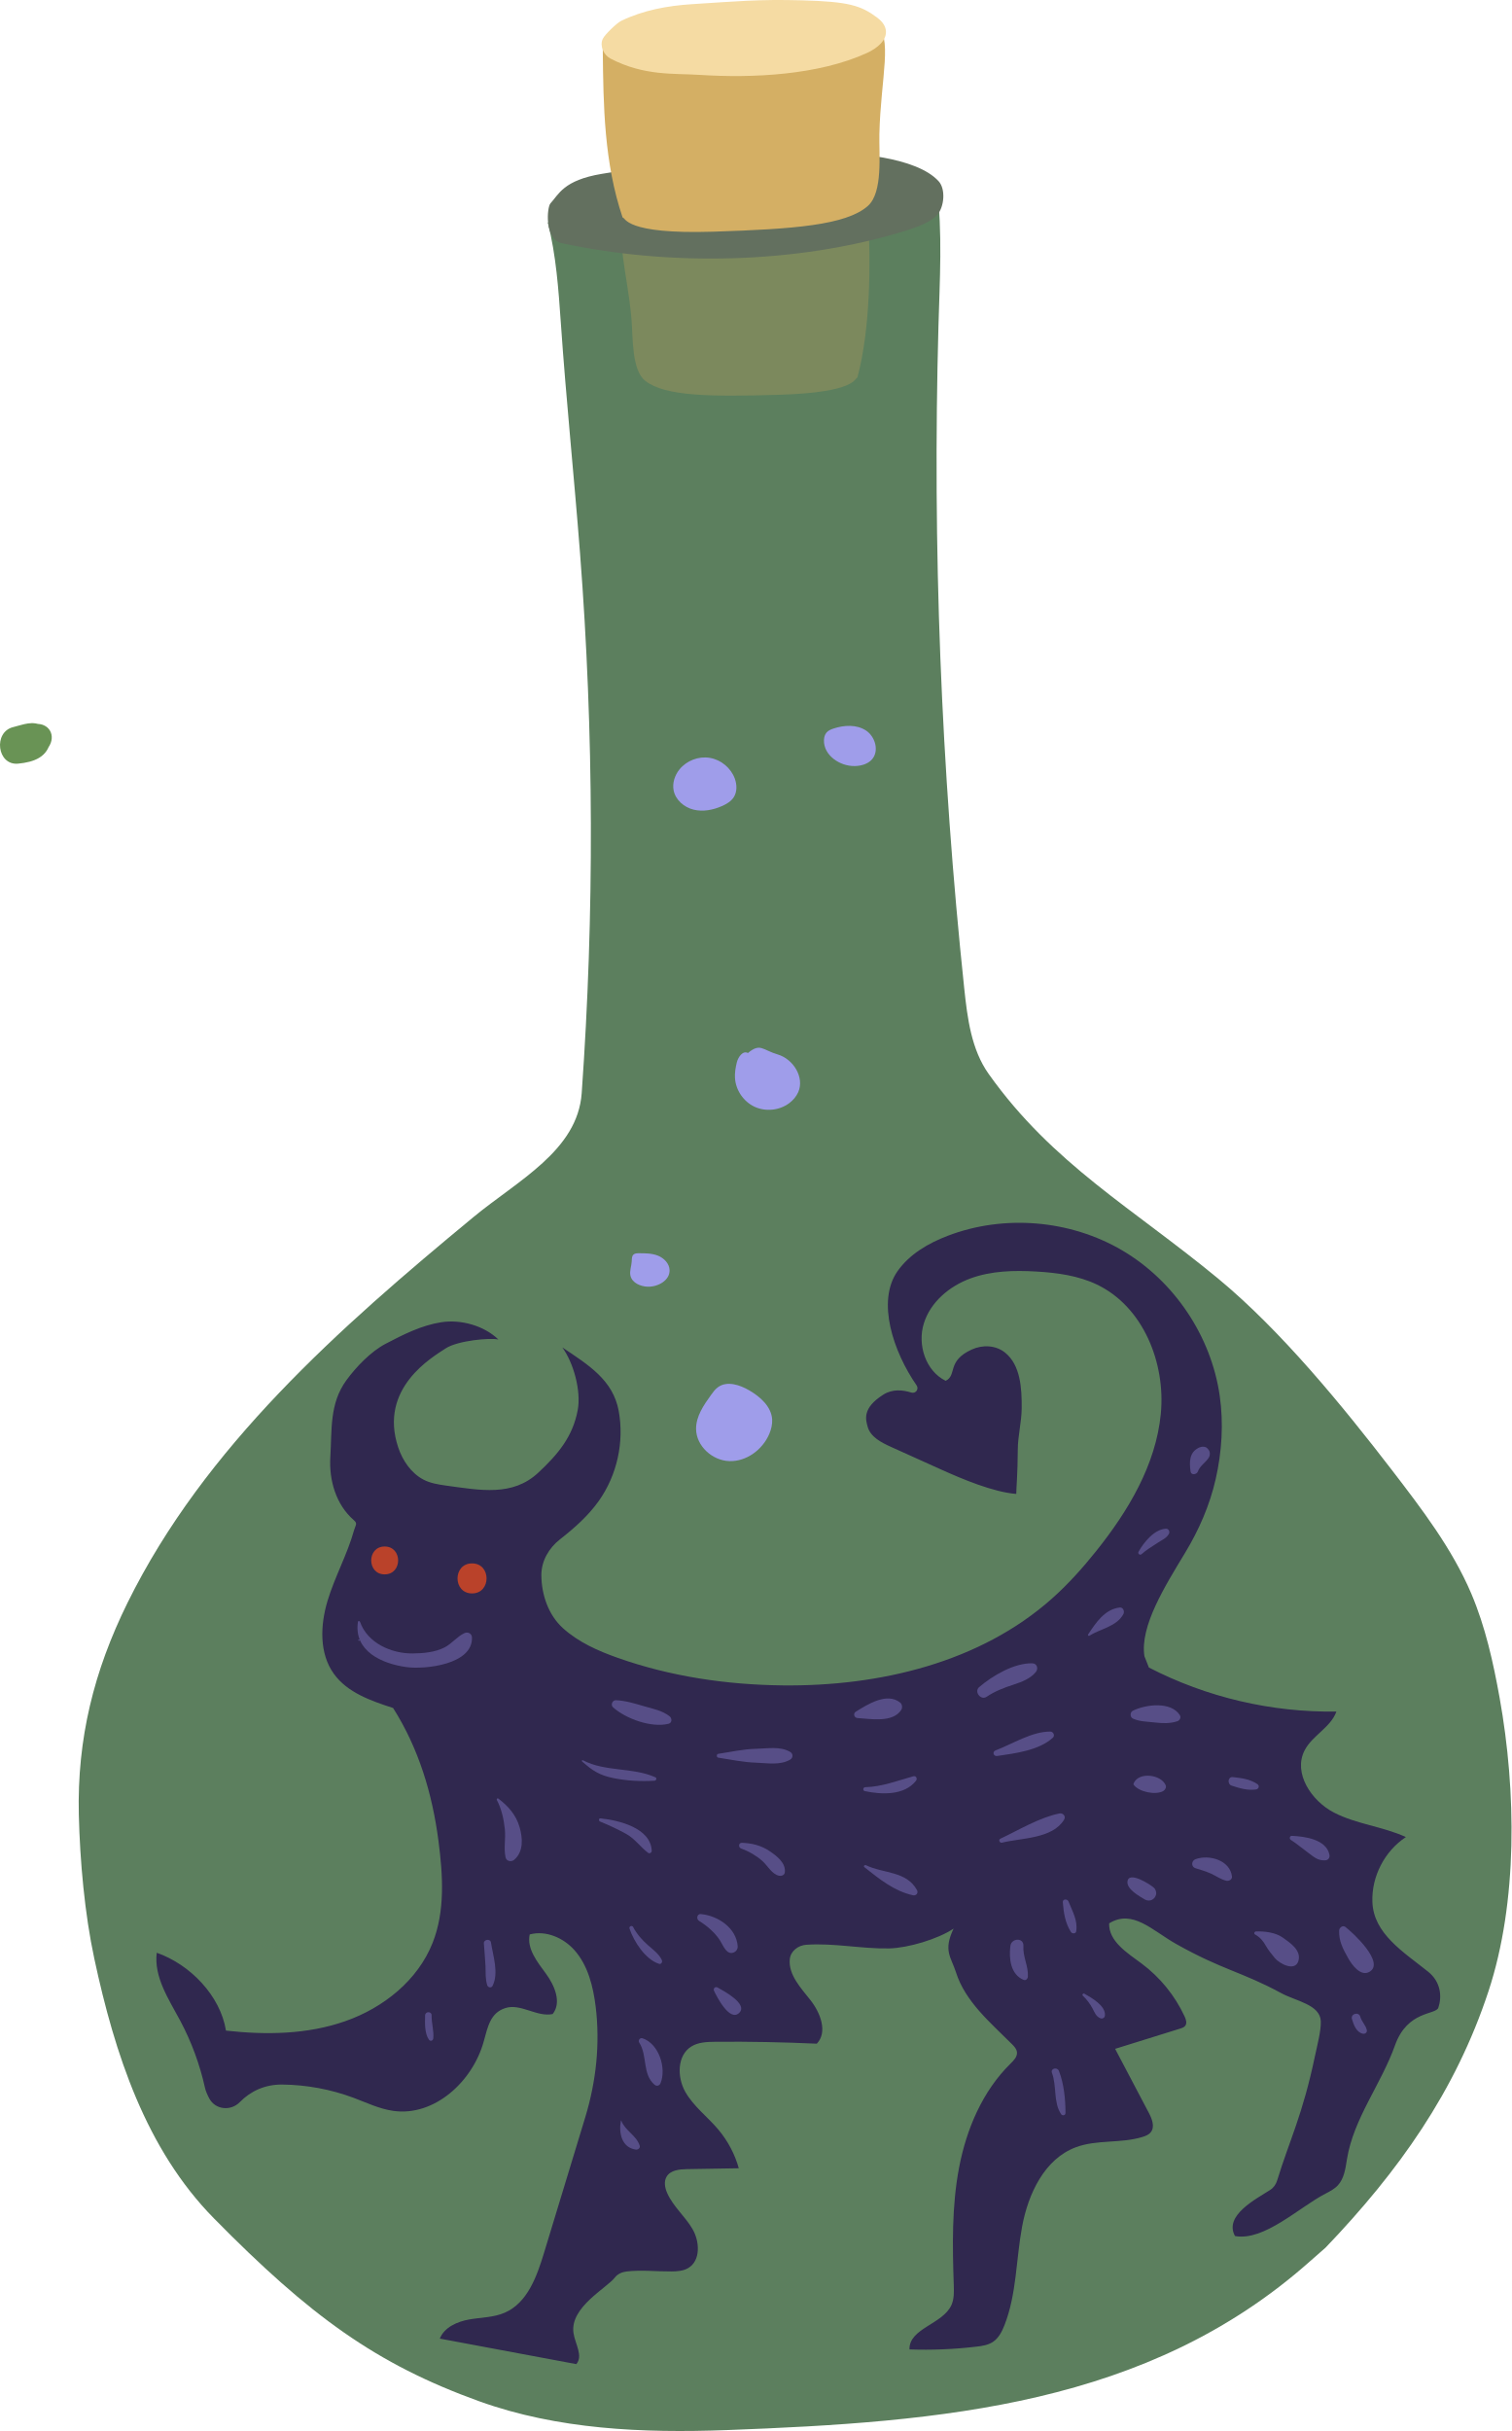
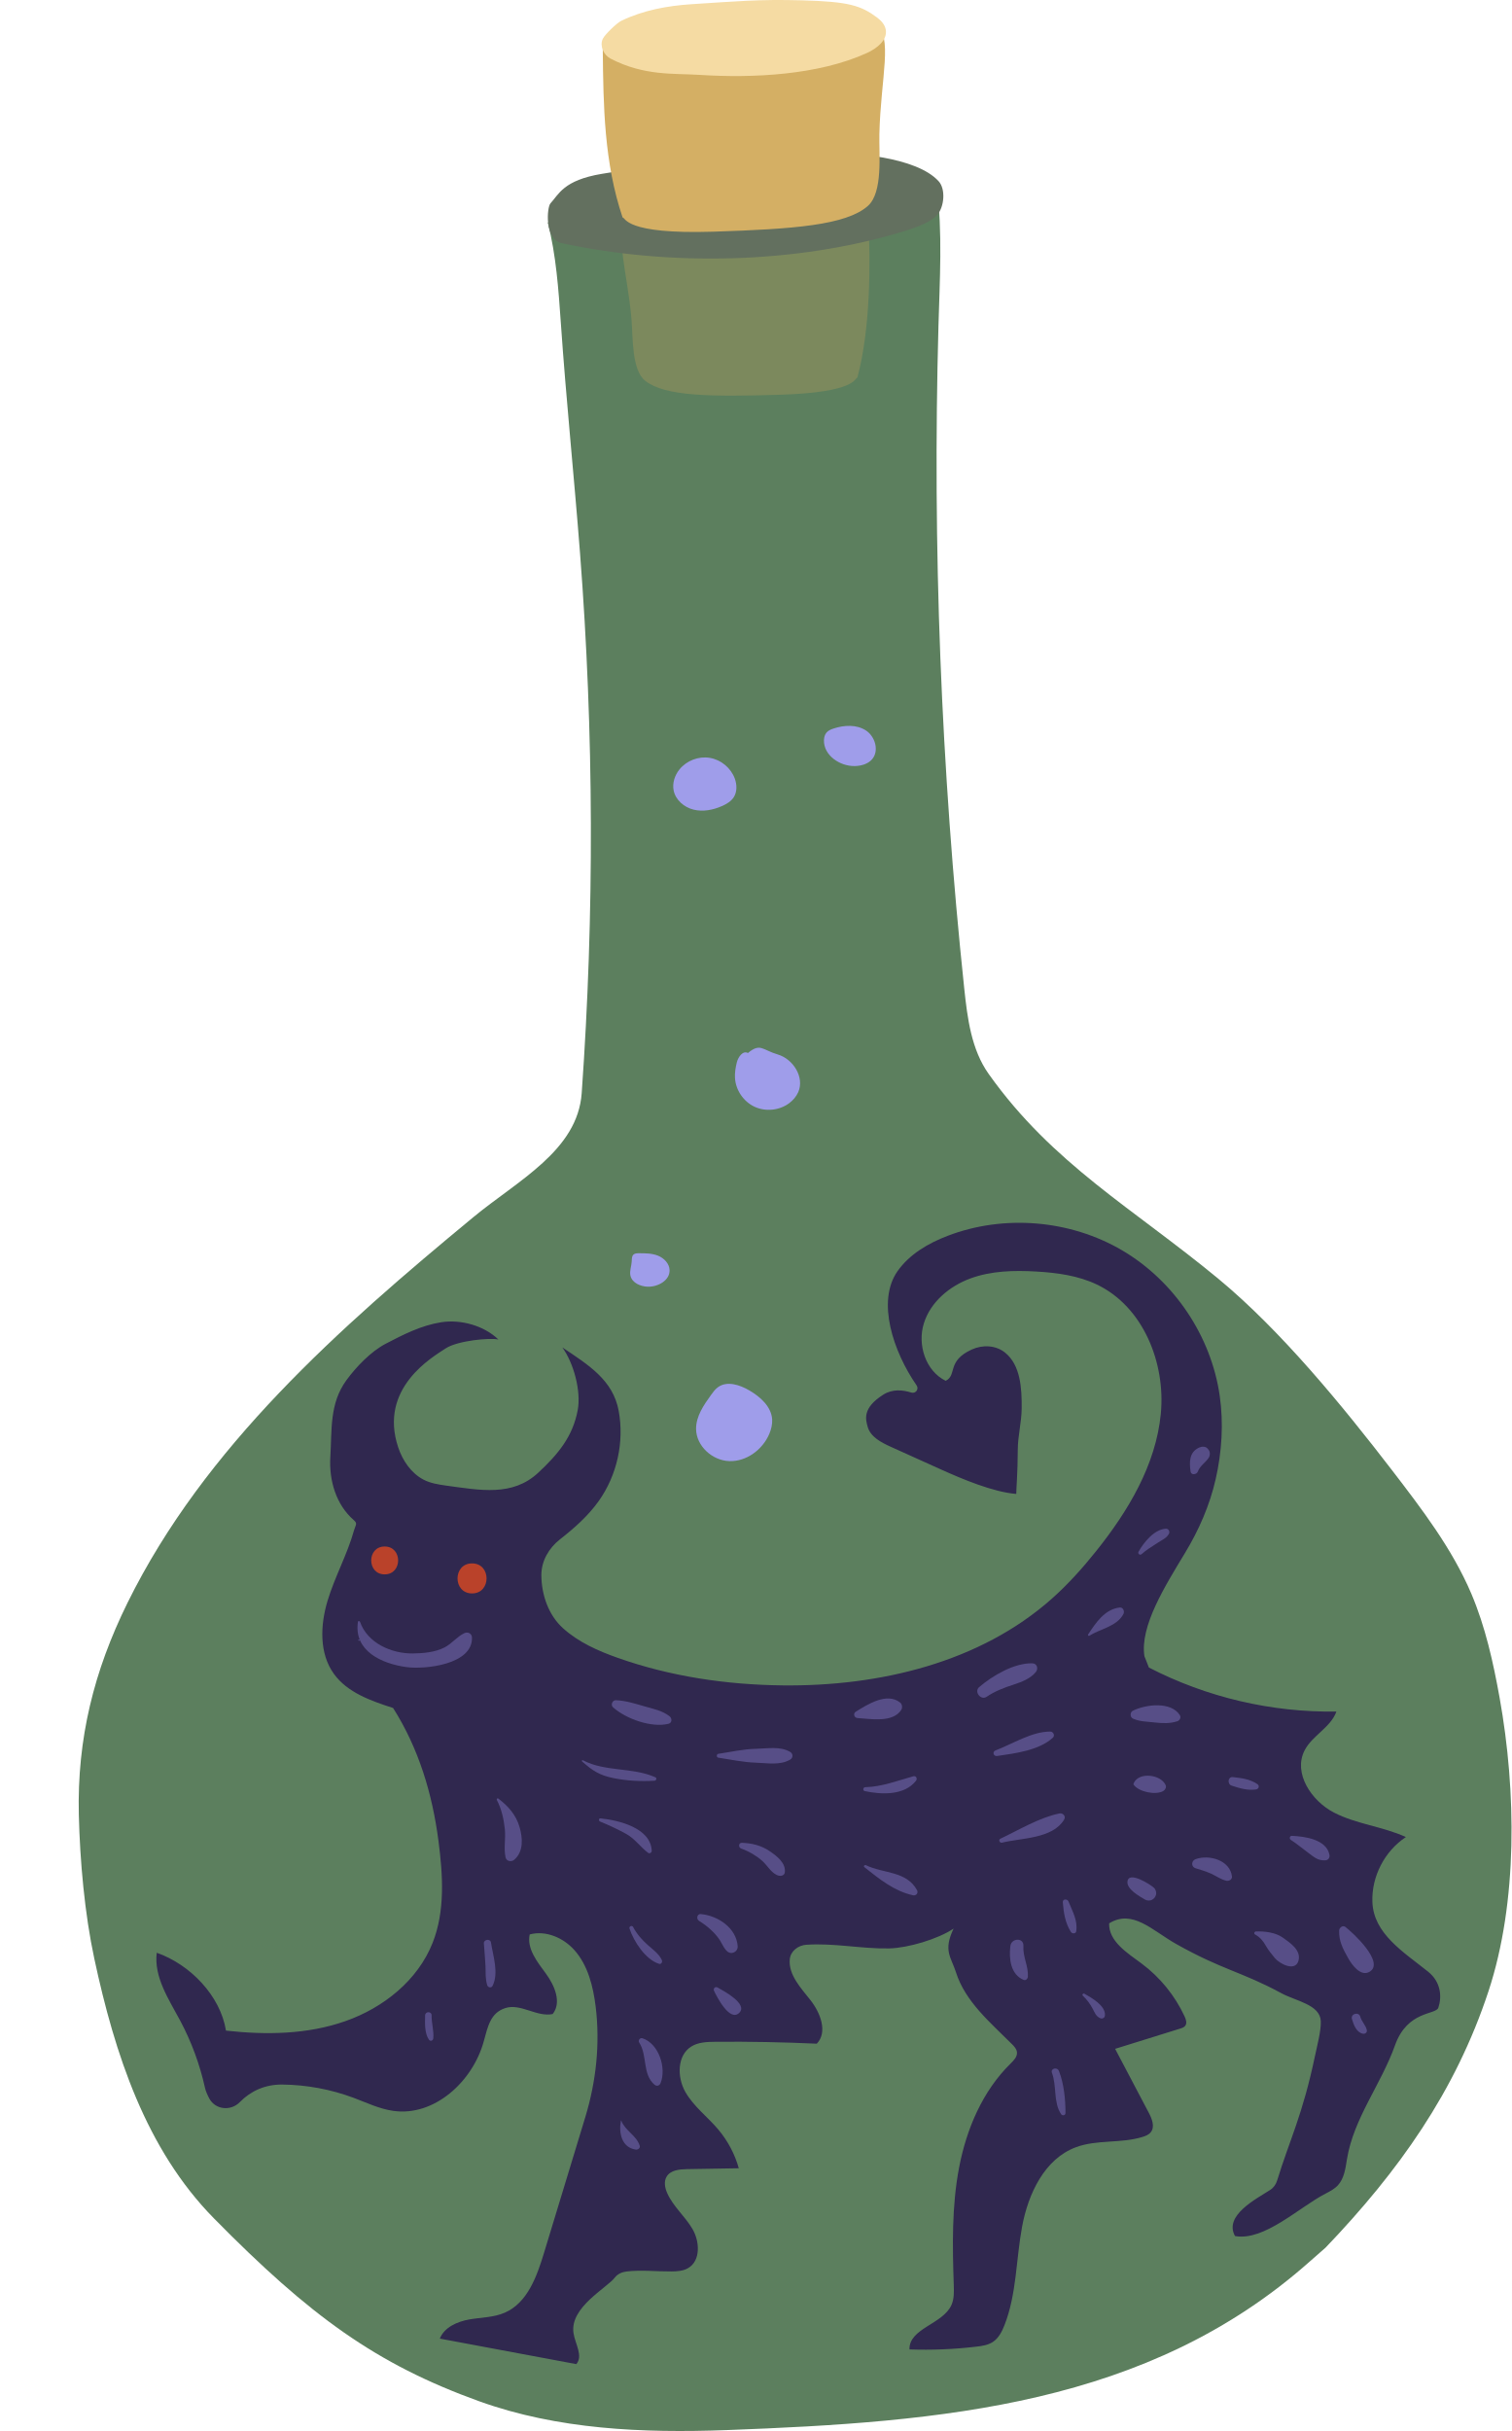
<svg xmlns="http://www.w3.org/2000/svg" id="svg6796" version="1.1" viewBox="0 0 17.991 28.934" height="28.934mm" width="17.991mm">
  <defs id="defs6790" />
  <g id="layer1">
    <g transform="matrix(0.3527778,0,0,-0.3527778,-97.75065,55.28002)" id="g6728">
      <path d="m 321.814,80.869 c 2.465,2.575 4.379,5.264 5.496,8.649 0.994,3.015 0.938,6.77 0.377,9.893 -0.216,1.201 -0.481,2.402 -0.958,3.525 -0.648,1.519 -1.666,2.848 -2.671,4.157 -1.669,2.171 -3.744,4.709 -5.853,6.455 -2.874,2.378 -5.597,3.875 -7.757,6.916 -0.587,0.825 -0.719,1.879 -0.826,2.886 -0.784,7.421 -1.075,14.894 -0.87,22.353 0.04,1.479 0.146,3.206 -0.058,4.671 -3.473,-0.209 -6.946,-0.419 -10.42,-0.628 -0.924,-0.056 -1.883,-0.121 -2.702,-0.555 0.28,-1.106 0.36,-2.25 0.439,-3.387 0.182,-2.635 0.445,-5.141 0.648,-7.773 0.468,-6.059 0.487,-12.153 0.056,-18.213 -0.139,-1.94 -2.16,-2.947 -3.659,-4.186 -4.524,-3.739 -9.067,-7.743 -11.664,-13.006 -1.136,-2.302 -1.705,-4.59 -1.644,-7.157 0.038,-1.554 0.196,-3.335 0.523,-4.854 0.688,-3.207 1.737,-6.426 4.039,-8.763 3.243,-3.292 5.461,-4.91 8.94,-6.165 2.651,-0.956 5.529,-1.079 8.346,-0.975 7.305,0.273 14.218,0.835 19.685,5.689 l 0.533,0.468" style="fill:#5c7f5e;fill-opacity:1;fill-rule:nonzero;stroke:none;stroke-width:0.1" id="path864" />
      <path d="m 315.701,100.822 c -0.156,1.013 0.695,2.366 1.371,3.485 0.468,0.773 0.833,1.607 1.033,2.488 0.209,0.917 0.271,1.877 0.137,2.812 -0.289,2.016 -1.535,3.874 -3.291,4.907 -1.756,1.032 -3.985,1.219 -5.888,0.491 -0.655,-0.251 -1.291,-0.621 -1.693,-1.195 -0.713,-1.018 -0.141,-2.716 0.644,-3.85 0.088,-0.127 -0.031,-0.289 -0.178,-0.243 -0.286,0.09 -0.636,0.127 -0.946,-0.071 -0.716,-0.455 -0.594,-0.837 -0.526,-1.085 0.096,-0.342 0.455,-0.527 0.779,-0.674 0.566,-0.255 1.13,-0.51 1.697,-0.766 0.705,-0.318 1.764,-0.766 2.537,-0.824 10e-4,0.2 0.048,0.69 0.051,1.484 0.002,0.472 0.128,0.935 0.132,1.408 0.006,0.677 -0.04,1.456 -0.56,1.875 -0.314,0.253 -0.758,0.272 -1.124,0.105 -0.855,-0.39 -0.487,-0.864 -0.88,-1.056 -0.677,0.33 -0.962,1.218 -0.737,1.937 0.223,0.719 0.861,1.255 1.567,1.515 0.707,0.261 1.479,0.279 2.231,0.235 0.699,-0.041 1.409,-0.137 2.041,-0.439 1.56,-0.745 2.324,-2.645 2.156,-4.365 -0.168,-1.721 -1.099,-3.276 -2.179,-4.625 -0.454,-0.568 -0.94,-1.112 -1.482,-1.595 -2.433,-2.171 -5.833,-2.974 -9.093,-2.939 -1.893,0.021 -3.79,0.299 -5.574,0.931 -0.663,0.235 -1.322,0.527 -1.844,1 -0.489,0.443 -0.723,1.124 -0.728,1.787 -0.002,0.476 0.251,0.914 0.626,1.208 0.483,0.378 0.955,0.794 1.312,1.298 0.616,0.868 0.863,1.988 0.672,3.035 -0.193,1.046 -1.019,1.551 -1.903,2.144 0.384,-0.527 0.639,-1.474 0.52,-2.114 -0.166,-0.896 -0.666,-1.493 -1.333,-2.114 -0.868,-0.807 -1.946,-0.593 -3.121,-0.432 -0.258,0.036 -0.521,0.079 -0.75,0.199 -0.415,0.218 -0.703,0.64 -0.852,1.085 -0.674,2.009 1.168,3.056 1.601,3.343 0.398,0.263 1.5,0.366 1.778,0.299 -0.481,0.47 -1.271,0.688 -1.935,0.582 -0.664,-0.105 -1.277,-0.415 -1.872,-0.727 -0.495,-0.26 -0.99,-0.776 -1.32,-1.227 -0.578,-0.791 -0.486,-1.676 -0.543,-2.587 -0.049,-0.792 0.192,-1.613 0.791,-2.134 0.138,-0.119 0.061,-0.161 0.01,-0.339 -0.228,-0.821 -0.653,-1.575 -0.897,-2.39 -0.244,-0.815 -0.283,-1.764 0.214,-2.455 0.457,-0.636 1.253,-0.913 1.999,-1.154 0.863,-1.36 1.324,-2.891 1.532,-4.488 0.149,-1.152 0.229,-2.362 -0.2,-3.441 -0.501,-1.263 -1.661,-2.188 -2.943,-2.637 -1.281,-0.45 -2.677,-0.47 -4.027,-0.319 -0.191,1.18 -1.209,2.232 -2.336,2.627 -0.102,-0.818 0.405,-1.568 0.793,-2.294 0.379,-0.711 0.66,-1.474 0.834,-2.261 0.022,-0.1 0.075,-0.23 0.147,-0.364 0.206,-0.381 0.725,-0.431 1.028,-0.121 0.37,0.378 0.854,0.596 1.423,0.593 0.823,-0.007 1.644,-0.159 2.416,-0.447 0.439,-0.164 0.87,-0.374 1.335,-0.44 1.387,-0.201 2.683,0.987 3.056,2.34 0.14,0.507 0.225,0.963 0.725,1.126 0.518,0.171 1.067,-0.312 1.601,-0.2 0.31,0.387 0.069,0.96 -0.224,1.359 -0.293,0.399 -0.654,0.844 -0.55,1.327 0.541,0.145 1.133,-0.11 1.506,-0.527 0.461,-0.515 0.636,-1.237 0.719,-1.905 0.154,-1.252 0.017,-2.523 -0.349,-3.73 -0.466,-1.531 -0.931,-3.063 -1.397,-4.594 -0.24,-0.79 -0.559,-1.674 -1.317,-2.004 -0.376,-0.165 -0.802,-0.16 -1.207,-0.231 -0.404,-0.073 -0.836,-0.263 -0.988,-0.645 1.535,-0.287 3.07,-0.574 4.605,-0.861 0.24,0.278 -0.042,0.686 -0.095,1.051 -0.127,0.869 1.123,1.513 1.4,1.875 0.092,0.118 0.238,0.18 0.387,0.199 0.502,0.06 1.012,-0.003 1.519,0.002 0.194,0.001 0.399,0.015 0.566,0.115 0.423,0.251 0.39,0.896 0.141,1.32 -0.249,0.424 -0.649,0.754 -0.849,1.204 -0.08,0.177 -0.122,0.392 -0.022,0.559 0.131,0.221 0.433,0.249 0.69,0.254 0.582,0.01 1.164,0.02 1.745,0.029 -0.132,0.475 -0.368,0.92 -0.684,1.298 -0.365,0.436 -0.841,0.786 -1.121,1.28 -0.28,0.496 -0.279,1.23 0.204,1.53 0.237,0.148 0.532,0.156 0.812,0.159 1.14,0.01 2.282,-0.012 3.421,-0.064 0.374,0.39 0.123,1.041 -0.211,1.466 -0.328,0.416 -0.747,0.857 -0.701,1.379 0.025,0.277 0.28,0.473 0.557,0.492 0.937,0.065 1.862,-0.141 2.796,-0.123 0.634,0.013 1.649,0.315 2.175,0.669 -0.358,-0.748 -0.086,-0.954 0.081,-1.478 0.313,-0.986 1.156,-1.688 1.886,-2.419 0.08,-0.078 0.162,-0.167 0.171,-0.278 0.014,-0.149 -0.108,-0.273 -0.215,-0.378 -0.948,-0.93 -1.49,-2.211 -1.739,-3.515 -0.248,-1.304 -0.223,-2.643 -0.178,-3.969 0.007,-0.224 0.013,-0.455 -0.077,-0.659 -0.289,-0.655 -1.436,-0.786 -1.418,-1.502 0.752,-0.026 1.507,0.004 2.254,0.093 0.196,0.022 0.398,0.053 0.561,0.16 0.194,0.129 0.306,0.349 0.39,0.564 0.413,1.051 0.389,2.215 0.595,3.326 0.206,1.109 0.756,2.284 1.814,2.678 0.714,0.266 1.522,0.122 2.25,0.348 0.104,0.032 0.213,0.075 0.28,0.162 0.143,0.185 0.038,0.45 -0.071,0.656 -0.378,0.718 -0.756,1.436 -1.134,2.154 0.732,0.228 1.465,0.457 2.197,0.684 0.063,0.02 0.129,0.042 0.168,0.094 0.067,0.088 0.026,0.213 -0.02,0.313 -0.326,0.704 -0.829,1.324 -1.452,1.787 -0.487,0.362 -1.113,0.749 -1.095,1.356 0.793,0.489 1.451,-0.24 2.263,-0.697 1.561,-0.878 2.213,-0.936 3.544,-1.658 0.494,-0.269 1.308,-0.383 1.334,-0.944 0.015,-0.319 -0.13,-0.857 -0.195,-1.171 -0.423,-2.015 -0.858,-2.837 -1.278,-4.206 -0.04,-0.13 -0.12,-0.246 -0.236,-0.319 -0.478,-0.309 -1.569,-0.862 -1.185,-1.555 0.983,-0.179 2.161,0.97 3.05,1.429 0.15,0.077 0.304,0.158 0.42,0.282 0.213,0.231 0.256,0.566 0.306,0.876 0.224,1.388 1.151,2.525 1.622,3.849 0.422,1.183 1.379,1.017 1.463,1.27 0.124,0.373 0.087,0.867 -0.347,1.214 -0.836,0.669 -1.841,1.281 -1.879,2.351 -0.032,0.858 0.413,1.718 1.13,2.19 -0.779,0.358 -1.669,0.434 -2.43,0.828 -0.761,0.396 -1.379,1.329 -0.989,2.093 0.259,0.509 0.884,0.775 1.075,1.314 -2.189,-0.035 -4.383,0.48 -6.327,1.485 l -0.151,0.382" style="fill:#30284f;fill-opacity:1;fill-rule:nonzero;stroke:none;stroke-width:0.1" id="path866" />
      <path d="m 301.882,130.428 c -0.131,0.36 -0.465,0.639 -0.843,0.702 -0.378,0.064 -0.784,-0.091 -1.024,-0.388 -0.161,-0.199 -0.248,-0.463 -0.198,-0.713 0.066,-0.321 0.353,-0.566 0.67,-0.645 0.318,-0.079 0.657,-0.013 0.956,0.118 0.158,0.069 0.314,0.16 0.405,0.305 0.114,0.182 0.106,0.419 0.034,0.621" style="fill:#9f9dea;fill-opacity:1;fill-rule:nonzero;stroke:none;stroke-width:0.1" id="path868" />
      <path d="m 306.513,131.083 c 0.246,0.286 0.104,0.77 -0.211,0.974 -0.317,0.204 -0.733,0.181 -1.09,0.063 -0.088,-0.029 -0.177,-0.066 -0.237,-0.136 -0.06,-0.07 -0.083,-0.164 -0.086,-0.257 -0.016,-0.508 0.537,-0.886 1.045,-0.873 0.213,0.005 0.439,0.068 0.579,0.229" style="fill:#9f9dea;fill-opacity:1;fill-rule:nonzero;stroke:none;stroke-width:0.1" id="path870" />
      <path d="m 302.323,121.172 c -0.167,0.096 -0.331,-0.134 -0.376,-0.322 -0.041,-0.171 -0.071,-0.347 -0.06,-0.521 0.025,-0.411 0.289,-0.797 0.661,-0.97 0.372,-0.173 0.838,-0.125 1.167,0.12 0.131,0.098 0.242,0.226 0.307,0.375 0.217,0.501 -0.17,1.116 -0.694,1.27 -0.523,0.155 -0.584,0.396 -1.005,0.048" style="fill:#9f9dea;fill-opacity:1;fill-rule:nonzero;stroke:none;stroke-width:0.1" id="path872" />
      <path d="m 298.36,113.658 c 0.057,-0.241 0.334,-0.361 0.58,-0.37 0.348,-0.011 0.753,0.214 0.74,0.562 -0.008,0.22 -0.187,0.403 -0.391,0.485 -0.204,0.082 -0.43,0.082 -0.649,0.082 -0.063,0 -0.131,-0.003 -0.178,-0.045 -0.06,-0.054 -0.054,-0.147 -0.059,-0.228 -0.008,-0.163 -0.08,-0.326 -0.043,-0.486" style="fill:#9f9dea;fill-opacity:1;fill-rule:nonzero;stroke:none;stroke-width:0.1" id="path874" />
      <path d="m 303.043,108.318 c 0.066,0.157 0.109,0.328 0.098,0.498 -0.032,0.43 -0.398,0.756 -0.77,0.973 -0.325,0.191 -0.757,0.331 -1.061,0.107 -0.092,-0.067 -0.16,-0.161 -0.227,-0.254 -0.25,-0.346 -0.511,-0.724 -0.509,-1.15 0.003,-0.577 0.547,-1.071 1.123,-1.088 0.576,-0.019 1.119,0.384 1.346,0.914" style="fill:#9f9dea;fill-opacity:1;fill-rule:nonzero;stroke:none;stroke-width:0.1" id="path876" />
      <path d="m 303.395,143.381 c 2.619,0.079 2.526,0.576 2.621,0.576 0.438,1.636 0.453,3.805 0.368,5.436 -0.005,0.095 -0.012,0.194 -0.102,0.271 -0.186,0.16 -0.823,-0.216 -2.081,-0.303 -1.977,-0.137 -5.858,-0.194 -5.894,-0.223 -0.499,-0.406 -0.051,-1.579 0.089,-3.221 0.051,-0.592 -0.002,-1.705 0.468,-2.07 0.67,-0.521 2.209,-0.537 4.531,-0.466" style="fill:#7c895d;fill-opacity:1;fill-rule:nonzero;stroke:none;stroke-width:0.1" id="path878" />
      <path d="m 297.395,150.834 c -1.301,-0.216 -1.455,-0.697 -1.735,-0.997 -0.115,-0.123 -0.217,-1.214 0.39,-1.343 3.659,-0.785 7.909,-0.696 11.49,0.389 0.347,0.106 0.931,0.291 1.17,0.565 0.239,0.272 0.292,0.871 0.047,1.138 -0.74,0.812 -2.9,1.02 -4.378,0.934 -2.437,-0.143 -4.577,-0.284 -6.984,-0.686" style="fill:#63705f;fill-opacity:1;fill-rule:nonzero;stroke:none;stroke-width:0.1" id="path880" />
      <path d="m 301.166,148.883 c -3.033,-0.097 -2.962,0.484 -3.071,0.477 -0.626,1.859 -0.649,3.762 -0.669,5.653 -0.002,0.109 0,0.225 0.097,0.32 0.204,0.199 0.703,0.143 1.111,0.113 2.29,-0.173 4.633,-0.123 6.891,0.144 0.197,0.024 0.873,0.655 1.017,0.577 0.062,-0.033 0.043,-0.228 0.087,-0.259 0.607,-0.434 0.174,-1.822 0.13,-3.73 -0.016,-0.689 0.127,-1.971 -0.39,-2.428 -0.737,-0.65 -2.515,-0.78 -5.203,-0.867" style="fill:#d4af64;fill-opacity:1;fill-rule:nonzero;stroke:none;stroke-width:0.1" id="path882" />
      <path d="m 306.346,154.915 c 0.33,0.152 0.694,0.432 0.627,0.789 -0.032,0.167 -0.155,0.301 -0.289,0.402 -0.552,0.411 -0.965,0.538 -2.526,0.582 -1.496,0.041 -2.235,-0.036 -3.729,-0.13 -0.827,-0.053 -1.637,-0.203 -2.384,-0.564 -0.144,-0.07 -0.548,-0.458 -0.617,-0.602 -0.115,-0.235 0.025,-0.548 0.258,-0.669 1.139,-0.594 2.143,-0.494 3.003,-0.55 1.799,-0.116 4.018,-0.009 5.657,0.742" style="fill:#f5dba3;fill-opacity:1;fill-rule:nonzero;stroke:none;stroke-width:0.1" id="path884" />
      <path d="m 290.067,103.583 c 0.606,0 0.606,0.94 0,0.94 -0.605,0 -0.605,-0.94 0,-0.94 v 0" style="fill:#ba422a;fill-opacity:1;fill-rule:nonzero;stroke:none;stroke-width:0.1" id="path886" />
      <path d="m 293.016,102.94 c 0.652,0 0.652,1.013 0,1.013 -0.654,0 -0.654,-1.013 0,-1.013 v 0" style="fill:#ba422a;fill-opacity:1;fill-rule:nonzero;stroke:none;stroke-width:0.1" id="path888" />
      <path d="m 289.2,101.341 c 0.031,0 0.031,0.049 0,0.049 -0.031,0 -0.031,-0.049 0,-0.049 v 0" style="fill:#574e87;fill-opacity:1;fill-rule:nonzero;stroke:none;stroke-width:0.1" id="path890" />
      <path d="m 289.165,101.982 c -0.147,-0.982 0.8,-1.415 1.641,-1.528 0.62,-0.084 2.235,0.084 2.207,0.998 -0.005,0.137 -0.14,0.203 -0.257,0.147 -0.248,-0.116 -0.417,-0.351 -0.667,-0.48 -0.321,-0.166 -0.725,-0.201 -1.078,-0.204 -0.716,-0.007 -1.525,0.35 -1.776,1.067 -0.01,0.03 -0.064,0.039 -0.07,0 v 0" style="fill:#574e87;fill-opacity:1;fill-rule:nonzero;stroke:none;stroke-width:0.1" id="path892" />
      <path d="m 296.727,97.273 c 0.355,-0.317 0.591,-0.47 1.069,-0.566 0.453,-0.09 0.915,-0.114 1.376,-0.086 0.055,0.004 0.091,0.087 0.03,0.115 -0.765,0.344 -1.701,0.181 -2.446,0.575 -0.024,0.013 -0.051,-0.02 -0.029,-0.038 v 0" style="fill:#574e87;fill-opacity:1;fill-rule:nonzero;stroke:none;stroke-width:0.1" id="path894" />
      <path d="m 297.336,95.243 c 0.301,-0.122 0.601,-0.263 0.885,-0.42 0.295,-0.163 0.473,-0.44 0.737,-0.637 0.049,-0.036 0.122,0.013 0.12,0.069 -0.031,0.776 -1.123,1.035 -1.727,1.095 -0.067,0.007 -0.068,-0.087 -0.015,-0.107 v 0" style="fill:#574e87;fill-opacity:1;fill-rule:nonzero;stroke:none;stroke-width:0.1" id="path896" />
      <path d="m 301.322,97.399 c 0.423,-0.065 0.85,-0.156 1.279,-0.17 0.38,-0.013 0.817,-0.096 1.154,0.108 0.095,0.057 0.095,0.196 0,0.252 -0.34,0.205 -0.771,0.116 -1.154,0.109 -0.427,-0.008 -0.858,-0.107 -1.279,-0.17 -0.064,-0.01 -0.064,-0.119 0,-0.129 v 0" style="fill:#574e87;fill-opacity:1;fill-rule:nonzero;stroke:none;stroke-width:0.1" id="path898" />
      <path d="m 293.851,95.97 c 0.157,-0.289 0.238,-0.658 0.271,-0.985 0.033,-0.319 -0.044,-0.636 0.024,-0.95 0.03,-0.14 0.201,-0.16 0.295,-0.079 0.316,0.274 0.285,0.727 0.179,1.096 -0.122,0.421 -0.379,0.706 -0.72,0.969 -0.03,0.023 -0.065,-0.021 -0.049,-0.051 v 0" style="fill:#574e87;fill-opacity:1;fill-rule:nonzero;stroke:none;stroke-width:0.1" id="path900" />
      <path d="m 297.772,99.098 c 0.434,-0.389 1.295,-0.698 1.871,-0.556 0.129,0.032 0.123,0.188 0.033,0.256 -0.252,0.194 -0.538,0.244 -0.839,0.331 -0.315,0.091 -0.638,0.194 -0.966,0.208 -0.119,0.006 -0.189,-0.158 -0.099,-0.239 v 0" style="fill:#574e87;fill-opacity:1;fill-rule:nonzero;stroke:none;stroke-width:0.1" id="path902" />
      <path d="m 302.094,94.334 c 0.257,-0.092 0.504,-0.234 0.709,-0.414 0.18,-0.157 0.331,-0.459 0.577,-0.506 0.073,-0.014 0.175,0.02 0.187,0.107 0.047,0.322 -0.271,0.562 -0.512,0.725 -0.282,0.191 -0.599,0.269 -0.935,0.28 -0.116,0.004 -0.125,-0.156 -0.026,-0.192 v 0" style="fill:#574e87;fill-opacity:1;fill-rule:nonzero;stroke:none;stroke-width:0.1" id="path904" />
      <path d="m 300.671,91.895 c 0.267,-0.163 0.548,-0.404 0.715,-0.67 0.107,-0.17 0.225,-0.518 0.484,-0.387 0.065,0.033 0.114,0.118 0.109,0.191 -0.043,0.626 -0.666,1.04 -1.247,1.093 -0.126,0.012 -0.158,-0.167 -0.061,-0.227 v 0" style="fill:#574e87;fill-opacity:1;fill-rule:nonzero;stroke:none;stroke-width:0.1" id="path906" />
      <path d="m 298.327,91.635 c 0.145,-0.436 0.534,-1.043 0.995,-1.191 0.079,-0.026 0.125,0.062 0.097,0.126 -0.092,0.205 -0.304,0.357 -0.469,0.503 -0.2,0.176 -0.377,0.377 -0.501,0.614 -0.035,0.067 -0.146,0.02 -0.122,-0.052 v 0" style="fill:#574e87;fill-opacity:1;fill-rule:nonzero;stroke:none;stroke-width:0.1" id="path908" />
      <path d="m 301.18,89.53 c 0.094,-0.194 0.53,-1.061 0.853,-0.738 0.303,0.303 -0.555,0.752 -0.737,0.854 -0.078,0.044 -0.153,-0.041 -0.116,-0.116 v 0" style="fill:#574e87;fill-opacity:1;fill-rule:nonzero;stroke:none;stroke-width:0.1" id="path910" />
      <path d="m 298.654,87.788 c 0.286,-0.435 0.099,-1.067 0.518,-1.423 0.075,-0.064 0.169,-0.035 0.204,0.053 0.205,0.507 -0.057,1.334 -0.611,1.514 -0.08,0.026 -0.158,-0.072 -0.111,-0.144 v 0" style="fill:#574e87;fill-opacity:1;fill-rule:nonzero;stroke:none;stroke-width:0.1" id="path912" />
      <path d="m 298.039,85.152 c -0.08,-0.397 0.019,-0.907 0.497,-0.975 0.075,-0.011 0.164,0.047 0.135,0.135 -0.117,0.352 -0.491,0.499 -0.62,0.84 -0.002,0.005 -0.011,0.007 -0.012,0 v 0" style="fill:#574e87;fill-opacity:1;fill-rule:nonzero;stroke:none;stroke-width:0.1" id="path914" />
      <path d="m 293.414,91.133 c 0.018,-0.247 0.041,-0.494 0.054,-0.742 0.012,-0.236 -0.011,-0.443 0.06,-0.671 0.024,-0.076 0.138,-0.102 0.178,-0.023 0.22,0.43 0.018,1.013 -0.053,1.468 -0.021,0.136 -0.249,0.104 -0.239,-0.032 v 0" style="fill:#574e87;fill-opacity:1;fill-rule:nonzero;stroke:none;stroke-width:0.1" id="path916" />
      <path d="m 291.432,88.705 c -0.007,-0.251 -0.022,-0.605 0.128,-0.82 0.046,-0.067 0.138,-0.039 0.147,0.04 0.027,0.252 -0.062,0.52 -0.056,0.78 0.003,0.142 -0.216,0.141 -0.219,0 v 0" style="fill:#574e87;fill-opacity:1;fill-rule:nonzero;stroke:none;stroke-width:0.1" id="path918" />
      <path d="m 306.022,98.735 c 0.445,-0.028 1.185,-0.168 1.474,0.274 0.046,0.07 0.035,0.19 -0.031,0.244 -0.444,0.364 -1.103,-0.056 -1.501,-0.302 -0.102,-0.063 -0.056,-0.209 0.058,-0.216 v 0" style="fill:#574e87;fill-opacity:1;fill-rule:nonzero;stroke:none;stroke-width:0.1" id="path920" />
      <path d="m 306.265,96.271 c 0.567,-0.121 1.337,-0.153 1.729,0.348 0.054,0.067 0.008,0.178 -0.089,0.152 -0.528,-0.147 -1.067,-0.356 -1.623,-0.368 -0.073,-0.001 -0.094,-0.115 -0.017,-0.132 v 0" style="fill:#574e87;fill-opacity:1;fill-rule:nonzero;stroke:none;stroke-width:0.1" id="path922" />
      <path d="m 306.252,93.705 c 0.501,-0.397 1.01,-0.813 1.647,-0.95 0.1,-0.02 0.18,0.078 0.131,0.171 -0.353,0.655 -1.136,0.558 -1.726,0.845 -0.041,0.02 -0.092,-0.034 -0.052,-0.066 v 0" style="fill:#574e87;fill-opacity:1;fill-rule:nonzero;stroke:none;stroke-width:0.1" id="path924" />
      <path d="m 310.897,94.531 c 0.655,0.163 1.707,0.127 2.096,0.78 0.068,0.112 -0.042,0.229 -0.158,0.206 -0.679,-0.138 -1.369,-0.558 -1.994,-0.853 -0.077,-0.036 -0.022,-0.152 0.056,-0.133 v 0" style="fill:#574e87;fill-opacity:1;fill-rule:nonzero;stroke:none;stroke-width:0.1" id="path926" />
      <path d="m 310.73,97.455 c 0.613,0.09 1.408,0.186 1.881,0.616 0.081,0.073 0.017,0.208 -0.086,0.208 -0.621,0.003 -1.274,-0.418 -1.846,-0.635 -0.119,-0.045 -0.073,-0.206 0.051,-0.189 v 0" style="fill:#574e87;fill-opacity:1;fill-rule:nonzero;stroke:none;stroke-width:0.1" id="path928" />
      <path d="m 310.376,99.452 c 0.284,0.192 0.593,0.308 0.917,0.413 0.266,0.086 0.568,0.205 0.746,0.425 0.091,0.114 0.039,0.289 -0.12,0.292 -0.612,0.015 -1.345,-0.417 -1.795,-0.804 -0.178,-0.155 0.057,-0.457 0.252,-0.326 v 0" style="fill:#574e87;fill-opacity:1;fill-rule:nonzero;stroke:none;stroke-width:0.1" id="path930" />
      <path d="m 313.842,101.512 c 0.372,0.235 0.929,0.31 1.151,0.734 0.046,0.087 -0.009,0.233 -0.126,0.219 -0.506,-0.059 -0.809,-0.52 -1.067,-0.911 -0.017,-0.025 0.016,-0.058 0.042,-0.042 v 0" style="fill:#574e87;fill-opacity:1;fill-rule:nonzero;stroke:none;stroke-width:0.1" id="path932" />
      <path d="m 315.607,104.266 c 0.164,0.151 0.352,0.253 0.535,0.378 0.141,0.097 0.299,0.151 0.385,0.305 0.042,0.074 -0.009,0.177 -0.099,0.174 -0.391,-0.016 -0.75,-0.461 -0.925,-0.776 -0.038,-0.067 0.049,-0.133 0.104,-0.081 v 0" style="fill:#574e87;fill-opacity:1;fill-rule:nonzero;stroke:none;stroke-width:0.1" id="path934" />
      <path d="m 317.505,107.054 c 0.066,0.191 0.263,0.299 0.371,0.472 0.042,0.067 0.048,0.179 0,0.245 -0.013,0.017 -0.025,0.033 -0.038,0.05 -0.072,0.089 -0.204,0.081 -0.295,0.038 -0.332,-0.157 -0.33,-0.484 -0.285,-0.805 0.019,-0.137 0.21,-0.106 0.247,0 v 0" style="fill:#574e87;fill-opacity:1;fill-rule:nonzero;stroke:none;stroke-width:0.1" id="path936" />
      <path d="m 315.311,98.719 c 0.229,-0.108 0.492,-0.103 0.741,-0.133 0.256,-0.029 0.515,-0.041 0.76,0.042 0.083,0.029 0.134,0.126 0.084,0.206 -0.299,0.47 -1.151,0.364 -1.585,0.148 -0.099,-0.048 -0.102,-0.216 0,-0.263 v 0" style="fill:#574e87;fill-opacity:1;fill-rule:nonzero;stroke:none;stroke-width:0.1" id="path938" />
      <path d="m 315.34,96.482 c 0.177,-0.241 0.745,-0.357 1,-0.207 0.06,0.035 0.108,0.124 0.079,0.193 -0.15,0.361 -0.902,0.466 -1.079,0.07 -0.008,-0.018 -0.013,-0.04 0,-0.056 v 0" style="fill:#574e87;fill-opacity:1;fill-rule:nonzero;stroke:none;stroke-width:0.1" id="path940" />
      <path d="m 318.644,96.455 c 0.273,-0.088 0.528,-0.168 0.819,-0.129 0.094,0.011 0.135,0.123 0.049,0.181 -0.255,0.171 -0.532,0.203 -0.83,0.236 -0.171,0.017 -0.189,-0.24 -0.038,-0.288 v 0" style="fill:#574e87;fill-opacity:1;fill-rule:nonzero;stroke:none;stroke-width:0.1" id="path942" />
      <path d="m 317.426,93.668 c 0.173,-0.05 0.362,-0.11 0.526,-0.183 0.176,-0.079 0.325,-0.197 0.518,-0.239 0.084,-0.017 0.196,0.042 0.185,0.142 -0.064,0.555 -0.773,0.752 -1.229,0.586 -0.144,-0.053 -0.157,-0.259 0,-0.306 v 0" style="fill:#574e87;fill-opacity:1;fill-rule:nonzero;stroke:none;stroke-width:0.1" id="path944" />
      <path d="m 312.948,92.521 c 0.025,-0.351 0.083,-0.705 0.274,-1.004 0.041,-0.063 0.165,-0.065 0.178,0.023 0.057,0.371 -0.128,0.672 -0.26,1.006 -0.037,0.095 -0.201,0.093 -0.192,-0.025 v 0" style="fill:#574e87;fill-opacity:1;fill-rule:nonzero;stroke:none;stroke-width:0.1" id="path946" />
      <path d="m 311.179,91.046 c -0.055,-0.429 0.007,-0.965 0.45,-1.146 0.071,-0.029 0.135,0.043 0.14,0.106 0.023,0.361 -0.174,0.671 -0.151,1.04 0.018,0.289 -0.405,0.273 -0.439,0 v 0" style="fill:#574e87;fill-opacity:1;fill-rule:nonzero;stroke:none;stroke-width:0.1" id="path948" />
      <path d="m 313.623,89.369 c 0.136,-0.132 0.246,-0.275 0.334,-0.443 0.069,-0.132 0.108,-0.25 0.247,-0.315 0.078,-0.037 0.159,0.008 0.165,0.094 0.026,0.323 -0.448,0.593 -0.695,0.731 -0.041,0.023 -0.086,-0.033 -0.051,-0.067 v 0" style="fill:#574e87;fill-opacity:1;fill-rule:nonzero;stroke:none;stroke-width:0.1" id="path950" />
      <path d="m 312.581,86.765 c 0.167,-0.442 0.042,-1 0.31,-1.394 0.043,-0.064 0.147,-0.043 0.147,0.04 0,0.455 -0.052,0.994 -0.222,1.419 -0.057,0.143 -0.291,0.083 -0.235,-0.065 v 0" style="fill:#574e87;fill-opacity:1;fill-rule:nonzero;stroke:none;stroke-width:0.1" id="path952" />
      <path d="m 315.128,93.214 c -0.023,-0.256 0.407,-0.493 0.59,-0.601 0.075,-0.045 0.179,-0.048 0.255,0 0.063,0.04 0.09,0.081 0.116,0.15 0.028,0.082 -0.004,0.189 -0.066,0.246 -0.102,0.097 -0.86,0.592 -0.895,0.205 v 0" style="fill:#574e87;fill-opacity:1;fill-rule:nonzero;stroke:none;stroke-width:0.1" id="path954" />
      <path d="m 320.64,94.625 c 0.204,-0.13 0.387,-0.289 0.583,-0.431 0.201,-0.147 0.319,-0.272 0.581,-0.259 0.1,0.005 0.159,0.089 0.14,0.186 -0.099,0.519 -0.828,0.622 -1.267,0.64 -0.076,0.004 -0.096,-0.098 -0.037,-0.136 v 0" style="fill:#574e87;fill-opacity:1;fill-rule:nonzero;stroke:none;stroke-width:0.1" id="path956" />
      <path d="m 319.435,91.433 c 0.17,-0.094 0.269,-0.215 0.363,-0.381 0.087,-0.153 0.193,-0.279 0.304,-0.415 0.152,-0.188 0.691,-0.478 0.798,-0.086 0.096,0.357 -0.291,0.606 -0.535,0.78 -0.236,0.17 -0.618,0.217 -0.902,0.204 -0.053,-0.002 -0.078,-0.075 -0.028,-0.102 v 0" style="fill:#574e87;fill-opacity:1;fill-rule:nonzero;stroke:none;stroke-width:0.1" id="path958" />
      <path d="m 322.271,91.567 c -0.012,-0.362 0.131,-0.625 0.305,-0.933 0.122,-0.219 0.42,-0.636 0.72,-0.46 0.532,0.312 -0.564,1.323 -0.815,1.514 -0.089,0.068 -0.208,-0.026 -0.21,-0.121 v 0" style="fill:#574e87;fill-opacity:1;fill-rule:nonzero;stroke:none;stroke-width:0.1" id="path960" />
      <path d="m 322.703,88.58 c 0.055,-0.192 0.155,-0.457 0.374,-0.495 0.078,-0.013 0.146,0.046 0.127,0.127 -0.037,0.164 -0.171,0.277 -0.219,0.446 -0.05,0.18 -0.334,0.103 -0.282,-0.078 v 0" style="fill:#574e87;fill-opacity:1;fill-rule:nonzero;stroke:none;stroke-width:0.1" id="path962" />
-       <path d="m 277.699,130.935 c 0.534,0.051 1.022,0.22 1.096,0.815 -0.024,-0.087 -0.048,-0.175 -0.071,-0.264 0.27,0.397 0.021,0.83 -0.453,0.788 0.088,-0.024 0.176,-0.048 0.264,-0.071 -0.339,0.199 -0.658,0.049 -1.002,-0.035 -0.678,-0.165 -0.547,-1.3 0.166,-1.233 v 0" style="fill:#699355;fill-opacity:1;fill-rule:nonzero;stroke:none;stroke-width:0.1" id="path1926" />
    </g>
  </g>
</svg>
